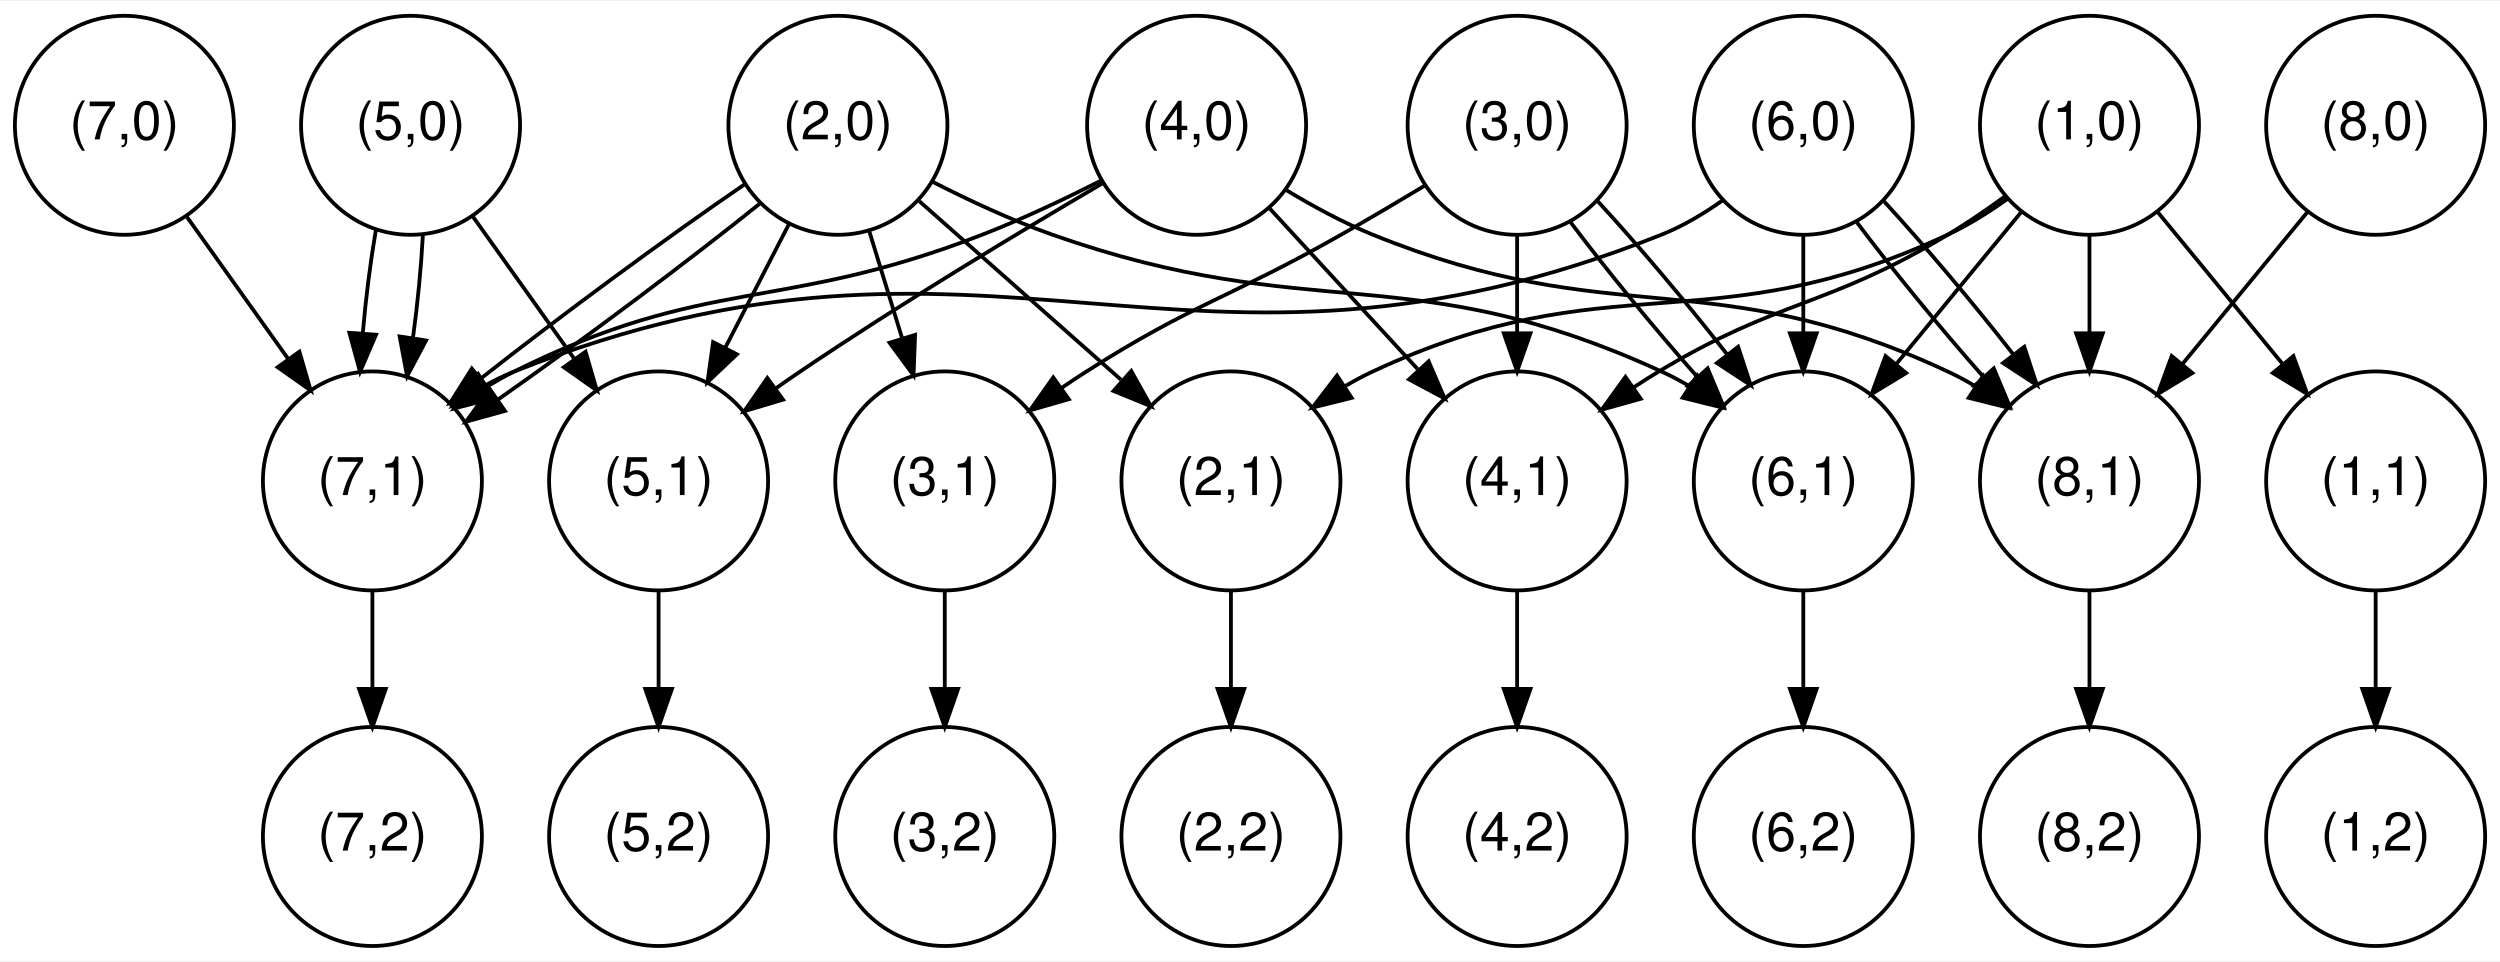
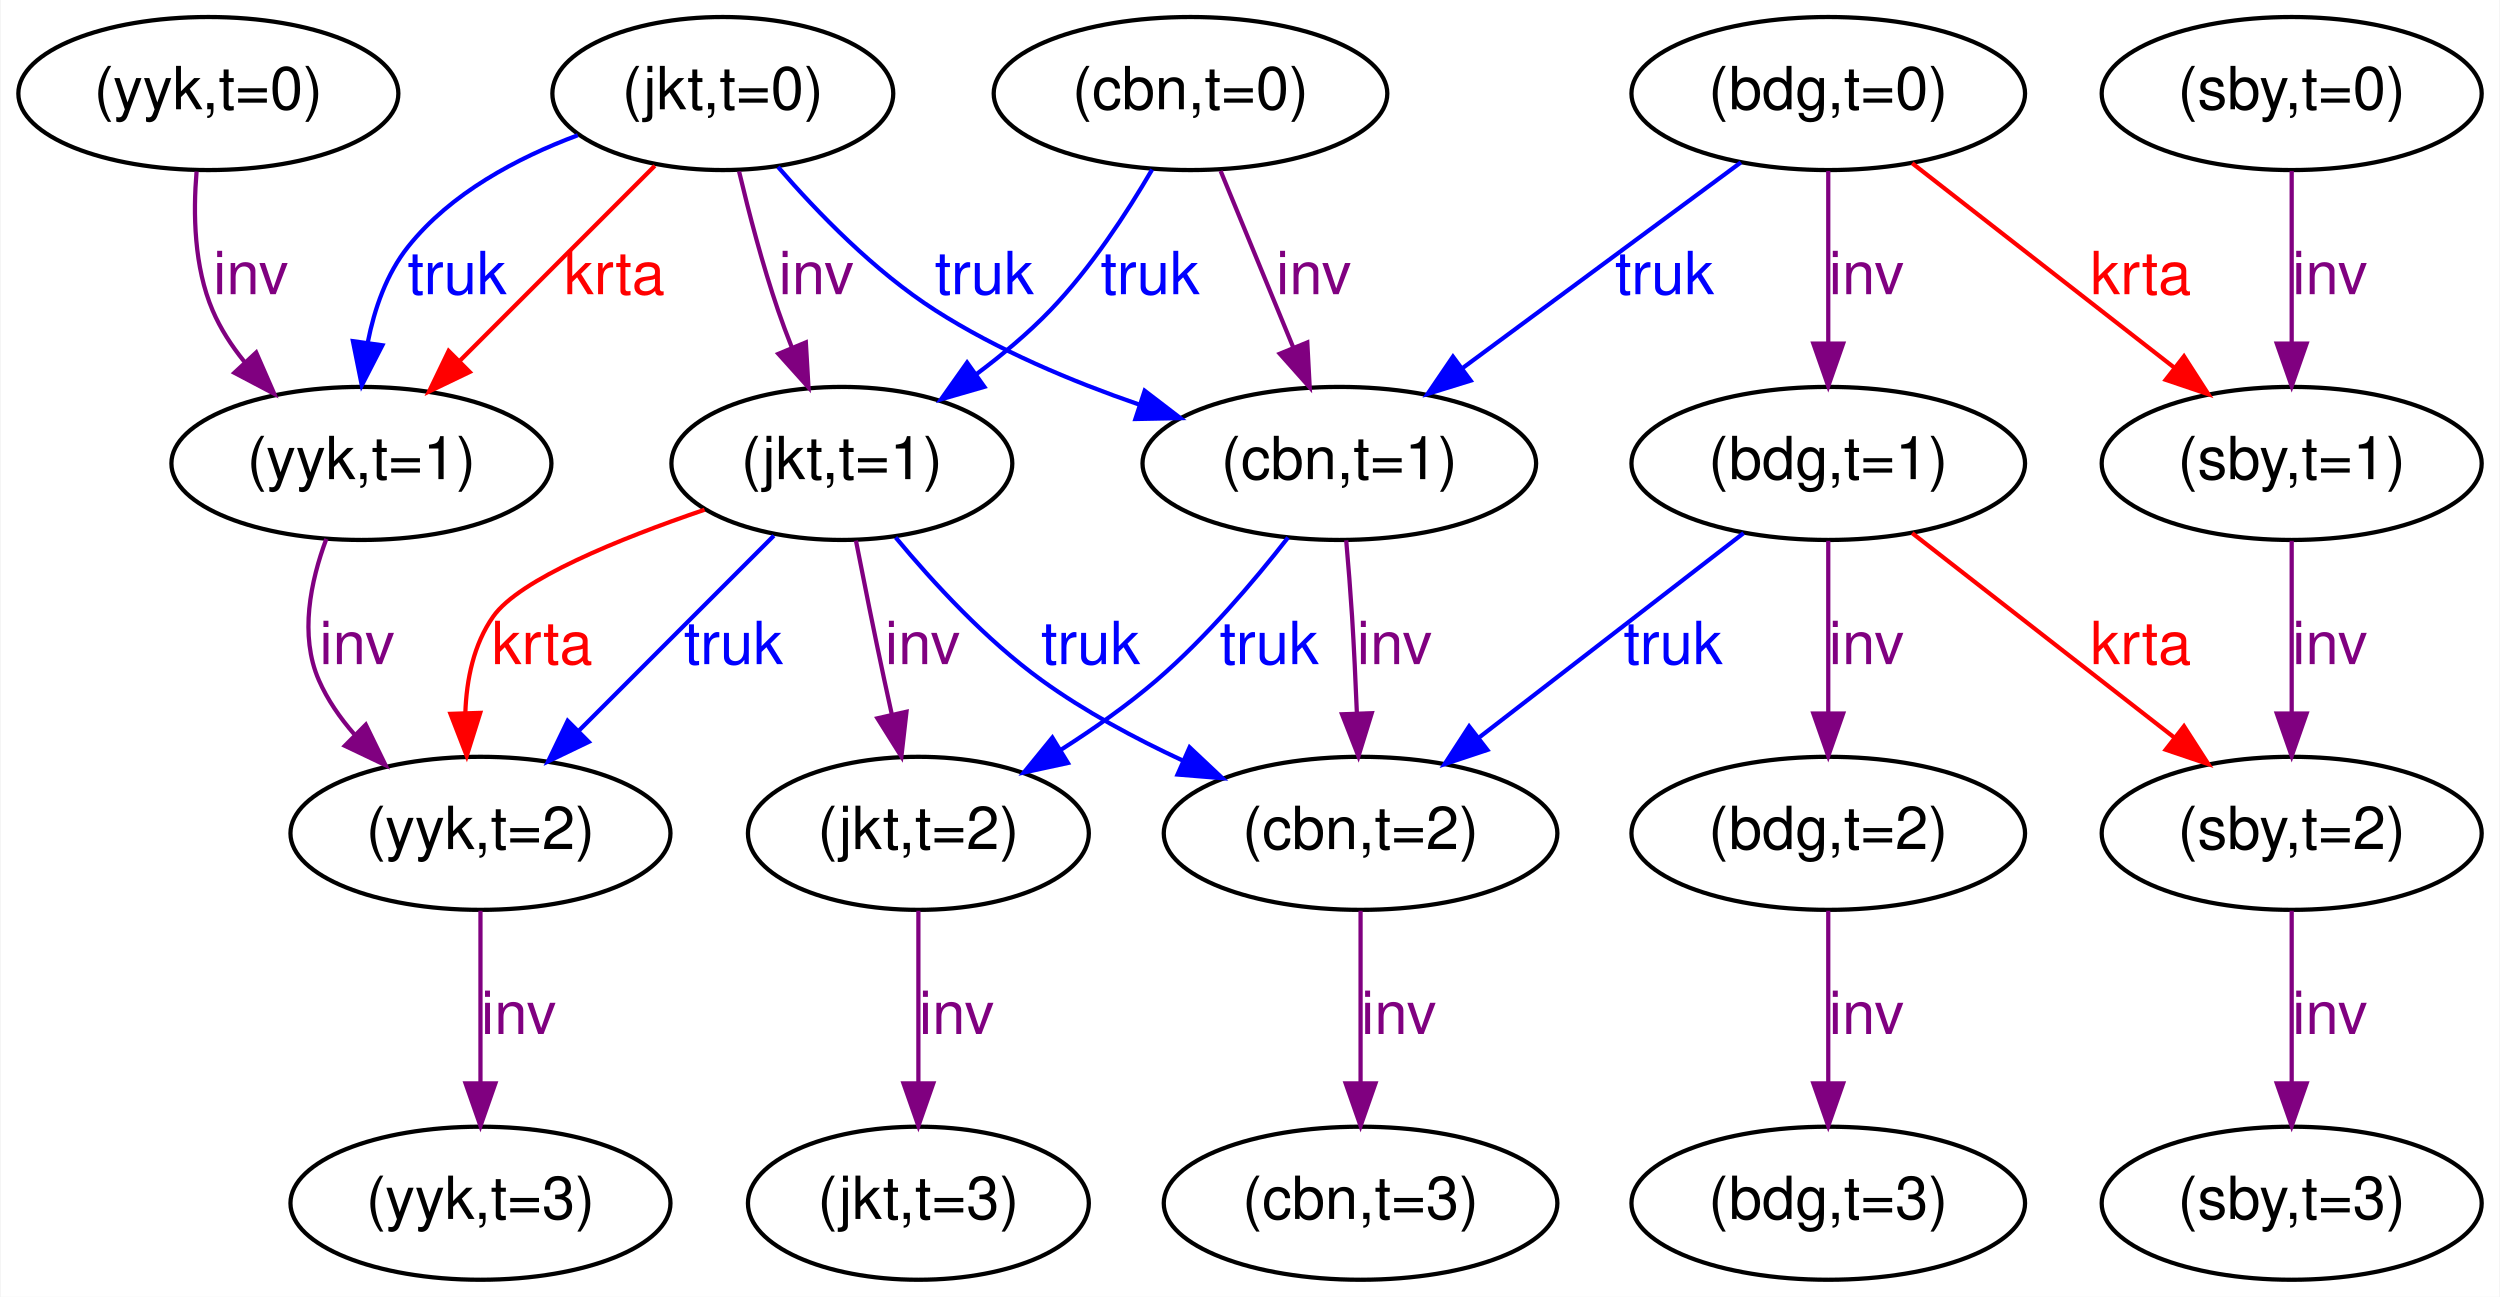
- <svg xmlns="http://www.w3.org/2000/svg" width="655pt" height="252pt" viewBox="0.00 0.00 655.19 251.58">
-   <g id="graph0" class="graph" transform="scale(1 1) rotate(0) translate(4 247.58)">
-     <polygon fill="white" stroke="transparent" points="-4,4 -4,-247.58 651.19,-247.58 651.19,4 -4,4" />
+ <svg xmlns="http://www.w3.org/2000/svg" width="588pt" height="305pt" viewBox="0.00 0.00 587.69 305.00">
+   <g id="graph0" class="graph" transform="scale(1 1) rotate(0) translate(4 301)">
+     <polygon fill="white" stroke="transparent" points="-4,4 -4,-301 583.69,-301 583.69,4 -4,4" />
    <g id="node1" class="node">
-       <ellipse fill="none" stroke="black" cx="93.6" cy="-121.79" rx="28.7" ry="28.7" />
-       <text text-anchor="middle" x="93.6" y="-118.09" font-family="Helvetica,sans-Serif" font-size="14.00">(7,1)</text>
+       <ellipse fill="none" stroke="black" cx="44.85" cy="-279" rx="44.69" ry="18" />
+       <text text-anchor="middle" x="44.85" y="-275.3" font-family="Helvetica,sans-Serif" font-size="14.00">(yyk,t=0)</text>
+     </g>
+     <g id="node12" class="node">
+       <ellipse fill="none" stroke="black" cx="80.85" cy="-192" rx="44.69" ry="18" />
+       <text text-anchor="middle" x="80.85" y="-188.3" font-family="Helvetica,sans-Serif" font-size="14.00">(yyk,t=1)</text>
+     </g>
+     <g id="edge1" class="edge">
+       <path fill="none" stroke="purple" d="M42.08,-260.67C41.24,-250.72 41.49,-238.22 45.85,-228 47.68,-223.7 50.31,-219.65 53.31,-215.94" />
+       <polygon fill="purple" stroke="purple" points="56.1,-218.09 60.34,-208.38 50.97,-213.32 56.1,-218.09" />
+       <text text-anchor="middle" x="54.85" y="-231.8" font-family="Helvetica,sans-Serif" font-size="14.00" fill="purple">inv</text>
+     </g>
+     <g id="node2" class="node">
+       <ellipse fill="none" stroke="black" cx="108.85" cy="-18" rx="44.69" ry="18" />
+       <text text-anchor="middle" x="108.85" y="-14.3" font-family="Helvetica,sans-Serif" font-size="14.00">(yyk,t=3)</text>
+     </g>
+     <g id="node3" class="node">
+       <ellipse fill="none" stroke="black" cx="315.85" cy="-105" rx="46.29" ry="18" />
+       <text text-anchor="middle" x="315.85" y="-101.3" font-family="Helvetica,sans-Serif" font-size="14.00">(cbn,t=2)</text>
+     </g>
+     <g id="node9" class="node">
+       <ellipse fill="none" stroke="black" cx="315.85" cy="-18" rx="46.29" ry="18" />
+       <text text-anchor="middle" x="315.85" y="-14.3" font-family="Helvetica,sans-Serif" font-size="14.00">(cbn,t=3)</text>
+     </g>
+     <g id="edge2" class="edge">
+       <path fill="none" stroke="purple" d="M315.85,-86.8C315.85,-75.16 315.85,-59.55 315.85,-46.24" />
+       <polygon fill="purple" stroke="purple" points="319.35,-46.18 315.85,-36.18 312.35,-46.18 319.35,-46.18" />
+       <text text-anchor="middle" x="324.85" y="-57.8" font-family="Helvetica,sans-Serif" font-size="14.00" fill="purple">inv</text>
+     </g>
+     <g id="node4" class="node">
+       <ellipse fill="none" stroke="black" cx="310.85" cy="-192" rx="46.29" ry="18" />
+       <text text-anchor="middle" x="310.85" y="-188.3" font-family="Helvetica,sans-Serif" font-size="14.00">(cbn,t=1)</text>
+     </g>
+     <g id="edge3" class="edge">
+       <path fill="none" stroke="purple" d="M312.47,-173.92C312.97,-168.23 313.48,-161.84 313.85,-156 314.31,-148.66 314.68,-140.71 314.98,-133.35" />
+       <polygon fill="purple" stroke="purple" points="318.48,-133.26 315.35,-123.13 311.49,-133 318.48,-133.26" />
+       <text text-anchor="middle" x="323.85" y="-144.8" font-family="Helvetica,sans-Serif" font-size="14.00" fill="purple">inv</text>
+     </g>
+     <g id="node18" class="node">
+       <ellipse fill="none" stroke="black" cx="211.85" cy="-105" rx="40.09" ry="18" />
+       <text text-anchor="middle" x="211.85" y="-101.3" font-family="Helvetica,sans-Serif" font-size="14.00">(jkt,t=2)</text>
+     </g>
+     <g id="edge4" class="edge">
+       <path fill="none" stroke="blue" d="M298.79,-174.57C290.72,-164.23 279.49,-151 267.85,-141 261.03,-135.15 253.14,-129.6 245.48,-124.72" />
+       <polygon fill="blue" stroke="blue" points="247.01,-121.55 236.66,-119.31 243.36,-127.52 247.01,-121.55" />
+       <text text-anchor="middle" x="294.35" y="-144.8" font-family="Helvetica,sans-Serif" font-size="14.00" fill="blue">truk</text>
+     </g>
+     <g id="node5" class="node">
+       <ellipse fill="none" stroke="black" cx="211.85" cy="-18" rx="40.09" ry="18" />
+       <text text-anchor="middle" x="211.85" y="-14.3" font-family="Helvetica,sans-Serif" font-size="14.00">(jkt,t=3)</text>
+     </g>
+     <g id="node6" class="node">
+       <ellipse fill="none" stroke="black" cx="425.85" cy="-18" rx="46.29" ry="18" />
+       <text text-anchor="middle" x="425.85" y="-14.3" font-family="Helvetica,sans-Serif" font-size="14.00">(bdg,t=3)</text>
+     </g>
+     <g id="node7" class="node">
+       <ellipse fill="none" stroke="black" cx="275.85" cy="-279" rx="46.29" ry="18" />
+       <text text-anchor="middle" x="275.85" y="-275.3" font-family="Helvetica,sans-Serif" font-size="14.00">(cbn,t=0)</text>
+     </g>
+     <g id="edge6" class="edge">
+       <path fill="none" stroke="purple" d="M282.93,-260.8C287.85,-248.85 294.49,-232.72 300.06,-219.18" />
+       <polygon fill="purple" stroke="purple" points="303.32,-220.46 303.89,-209.89 296.85,-217.8 303.32,-220.46" />
+       <text text-anchor="middle" x="304.85" y="-231.8" font-family="Helvetica,sans-Serif" font-size="14.00" fill="purple">inv</text>
+     </g>
+     <g id="node13" class="node">
+       <ellipse fill="none" stroke="black" cx="193.85" cy="-192" rx="40.09" ry="18" />
+       <text text-anchor="middle" x="193.85" y="-188.3" font-family="Helvetica,sans-Serif" font-size="14.00">(jkt,t=1)</text>
+     </g>
+     <g id="edge5" class="edge">
+       <path fill="none" stroke="blue" d="M266.83,-261.13C260.85,-250.87 252.37,-237.89 242.85,-228 237.66,-222.62 231.55,-217.51 225.43,-212.95" />
+       <polygon fill="blue" stroke="blue" points="227.36,-210.02 217.18,-207.08 223.3,-215.73 227.36,-210.02" />
+       <text text-anchor="middle" x="266.35" y="-231.8" font-family="Helvetica,sans-Serif" font-size="14.00" fill="blue">truk</text>
+     </g>
+     <g id="node8" class="node">
+       <ellipse fill="none" stroke="black" cx="534.85" cy="-18" rx="44.69" ry="18" />
+       <text text-anchor="middle" x="534.85" y="-14.3" font-family="Helvetica,sans-Serif" font-size="14.00">(sby,t=3)</text>
+     </g>
+     <g id="node10" class="node">
+       <ellipse fill="none" stroke="black" cx="534.85" cy="-192" rx="44.69" ry="18" />
+       <text text-anchor="middle" x="534.85" y="-188.3" font-family="Helvetica,sans-Serif" font-size="14.00">(sby,t=1)</text>
+     </g>
+     <g id="node15" class="node">
+       <ellipse fill="none" stroke="black" cx="534.85" cy="-105" rx="44.69" ry="18" />
+       <text text-anchor="middle" x="534.85" y="-101.3" font-family="Helvetica,sans-Serif" font-size="14.00">(sby,t=2)</text>
+     </g>
+     <g id="edge7" class="edge">
+       <path fill="none" stroke="purple" d="M534.85,-173.8C534.85,-162.16 534.85,-146.55 534.85,-133.24" />
+       <polygon fill="purple" stroke="purple" points="538.35,-133.18 534.85,-123.18 531.35,-133.18 538.35,-133.18" />
+       <text text-anchor="middle" x="543.85" y="-144.8" font-family="Helvetica,sans-Serif" font-size="14.00" fill="purple">inv</text>
    </g>
    <g id="node11" class="node">
-       <ellipse fill="none" stroke="black" cx="93.6" cy="-28.6" rx="28.7" ry="28.7" />
-       <text text-anchor="middle" x="93.6" y="-24.9" font-family="Helvetica,sans-Serif" font-size="14.00">(7,2)</text>
-     </g>
-     <g id="edge1" class="edge">
-       <path fill="none" stroke="black" d="M93.6,-92.94C93.6,-84.89 93.6,-75.98 93.6,-67.43" />
-       <polygon fill="black" stroke="black" points="97.1,-67.28 93.6,-57.28 90.1,-67.28 97.1,-67.28" />
-     </g>
-     <g id="node2" class="node">
-       <ellipse fill="none" stroke="black" cx="543.6" cy="-28.6" rx="28.7" ry="28.7" />
-       <text text-anchor="middle" x="543.6" y="-24.9" font-family="Helvetica,sans-Serif" font-size="14.00">(8,2)</text>
-     </g>
-     <g id="node3" class="node">
-       <ellipse fill="none" stroke="black" cx="618.6" cy="-28.6" rx="28.7" ry="28.7" />
-       <text text-anchor="middle" x="618.6" y="-24.9" font-family="Helvetica,sans-Serif" font-size="14.00">(1,2)</text>
-     </g>
-     <g id="node4" class="node">
-       <ellipse fill="none" stroke="black" cx="393.6" cy="-121.79" rx="28.7" ry="28.7" />
-       <text text-anchor="middle" x="393.6" y="-118.09" font-family="Helvetica,sans-Serif" font-size="14.00">(4,1)</text>
-     </g>
-     <g id="node10" class="node">
-       <ellipse fill="none" stroke="black" cx="393.6" cy="-28.6" rx="28.7" ry="28.7" />
-       <text text-anchor="middle" x="393.6" y="-24.9" font-family="Helvetica,sans-Serif" font-size="14.00">(4,2)</text>
-     </g>
-     <g id="edge2" class="edge">
-       <path fill="none" stroke="black" d="M393.6,-92.94C393.6,-84.89 393.6,-75.98 393.6,-67.43" />
-       <polygon fill="black" stroke="black" points="397.1,-67.28 393.6,-57.28 390.1,-67.28 397.1,-67.28" />
-     </g>
-     <g id="node5" class="node">
-       <ellipse fill="none" stroke="black" cx="318.6" cy="-121.79" rx="28.7" ry="28.7" />
-       <text text-anchor="middle" x="318.6" y="-118.09" font-family="Helvetica,sans-Serif" font-size="14.00">(2,1)</text>
-     </g>
-     <g id="node24" class="node">
-       <ellipse fill="none" stroke="black" cx="318.6" cy="-28.6" rx="28.7" ry="28.7" />
-       <text text-anchor="middle" x="318.6" y="-24.9" font-family="Helvetica,sans-Serif" font-size="14.00">(2,2)</text>
-     </g>
-     <g id="edge3" class="edge">
-       <path fill="none" stroke="black" d="M318.6,-92.94C318.6,-84.89 318.6,-75.98 318.6,-67.43" />
-       <polygon fill="black" stroke="black" points="322.1,-67.28 318.6,-57.28 315.1,-67.28 322.1,-67.28" />
-     </g>
-     <g id="node6" class="node">
-       <ellipse fill="none" stroke="black" cx="468.6" cy="-28.6" rx="28.7" ry="28.7" />
-       <text text-anchor="middle" x="468.6" y="-24.9" font-family="Helvetica,sans-Serif" font-size="14.00">(6,2)</text>
-     </g>
-     <g id="node7" class="node">
-       <ellipse fill="none" stroke="black" cx="309.6" cy="-214.99" rx="28.7" ry="28.7" />
-       <text text-anchor="middle" x="309.6" y="-211.29" font-family="Helvetica,sans-Serif" font-size="14.00">(4,0)</text>
-     </g>
-     <g id="edge7" class="edge">
-       <path fill="none" stroke="black" d="M284.65,-200.54C275.1,-195.7 264,-190.44 253.6,-186.39 200.52,-165.72 181.57,-175.82 130.6,-150.39 128.28,-149.23 125.95,-147.92 123.66,-146.53" />
-       <polygon fill="black" stroke="black" points="125.32,-143.43 115.06,-140.79 121.44,-149.25 125.32,-143.43" />
-     </g>
-     <g id="edge5" class="edge">
-       <path fill="none" stroke="black" d="M328.66,-193.29C340.15,-180.82 354.95,-164.75 367.51,-151.11" />
-       <polygon fill="black" stroke="black" points="370.41,-153.13 374.61,-143.4 365.26,-148.39 370.41,-153.13" />
-     </g>
-     <g id="node9" class="node">
-       <ellipse fill="none" stroke="black" cx="543.6" cy="-121.79" rx="28.7" ry="28.7" />
-       <text text-anchor="middle" x="543.6" y="-118.09" font-family="Helvetica,sans-Serif" font-size="14.00">(8,1)</text>
-     </g>
-     <g id="edge4" class="edge">
-       <path fill="none" stroke="black" d="M333.22,-197.93C340.2,-193.71 348.01,-189.48 355.6,-186.39 419.48,-160.34 444.1,-179.62 506.6,-150.39 508.95,-149.29 511.3,-148.03 513.6,-146.66" />
-       <polygon fill="black" stroke="black" points="515.79,-149.41 522.23,-141 511.95,-143.56 515.79,-149.41" />
-     </g>
-     <g id="node23" class="node">
-       <ellipse fill="none" stroke="black" cx="168.6" cy="-121.79" rx="28.7" ry="28.7" />
-       <text text-anchor="middle" x="168.6" y="-118.09" font-family="Helvetica,sans-Serif" font-size="14.00">(5,1)</text>
-     </g>
-     <g id="edge6" class="edge">
-       <path fill="none" stroke="black" d="M285.24,-199.95C263.91,-187.46 232.24,-168.42 205.6,-150.39 203.51,-148.98 201.37,-147.49 199.23,-145.98" />
-       <polygon fill="black" stroke="black" points="201.21,-143.09 191.06,-140.06 197.1,-148.76 201.21,-143.09" />
-     </g>
-     <g id="node8" class="node">
-       <ellipse fill="none" stroke="black" cx="543.6" cy="-214.99" rx="28.7" ry="28.7" />
-       <text text-anchor="middle" x="543.6" y="-211.29" font-family="Helvetica,sans-Serif" font-size="14.00">(1,0)</text>
+       <ellipse fill="none" stroke="black" cx="425.85" cy="-105" rx="46.29" ry="18" />
+       <text text-anchor="middle" x="425.85" y="-101.3" font-family="Helvetica,sans-Serif" font-size="14.00">(bdg,t=2)</text>
+     </g>
+     <g id="edge8" class="edge">
+       <path fill="none" stroke="purple" d="M425.85,-86.8C425.85,-75.16 425.85,-59.55 425.85,-46.24" />
+       <polygon fill="purple" stroke="purple" points="429.35,-46.18 425.85,-36.18 422.35,-46.18 429.35,-46.18" />
+       <text text-anchor="middle" x="434.85" y="-57.8" font-family="Helvetica,sans-Serif" font-size="14.00" fill="purple">inv</text>
+     </g>
+     <g id="node16" class="node">
+       <ellipse fill="none" stroke="black" cx="108.85" cy="-105" rx="44.69" ry="18" />
+       <text text-anchor="middle" x="108.85" y="-101.3" font-family="Helvetica,sans-Serif" font-size="14.00">(yyk,t=2)</text>
    </g>
    <g id="edge9" class="edge">
-       <path fill="none" stroke="black" d="M521.39,-196.32C516.63,-192.85 511.54,-189.36 506.6,-186.39 474.57,-167.12 462.62,-169.66 430.6,-150.39 428.43,-149.09 426.24,-147.69 424.06,-146.24" />
-       <polygon fill="black" stroke="black" points="426,-143.32 415.8,-140.46 421.99,-149.06 426,-143.32" />
+       <path fill="none" stroke="purple" d="M72.6,-174.25C68.88,-164.27 66.22,-151.54 70.85,-141 72.86,-136.42 75.8,-132.17 79.16,-128.32" />
+       <polygon fill="purple" stroke="purple" points="81.88,-130.56 86.52,-121.03 76.95,-125.59 81.88,-130.56" />
+       <text text-anchor="middle" x="79.85" y="-144.8" font-family="Helvetica,sans-Serif" font-size="14.00" fill="purple">inv</text>
+     </g>
+     <g id="edge10" class="edge">
+       <path fill="none" stroke="blue" d="M206.49,-174.6C215.28,-164.02 227.72,-150.5 240.85,-141 250.94,-133.69 262.8,-127.32 274.08,-122.09" />
+       <polygon fill="blue" stroke="blue" points="275.64,-125.23 283.35,-117.97 272.8,-118.83 275.64,-125.23" />
+       <text text-anchor="middle" x="252.35" y="-144.8" font-family="Helvetica,sans-Serif" font-size="14.00" fill="blue">truk</text>
    </g>
    <g id="edge11" class="edge">
-       <path fill="none" stroke="black" d="M522.23,-195.78C517.33,-192.27 511.97,-188.9 506.6,-186.39 444.1,-157.16 418.09,-179.62 355.6,-150.39 353.25,-149.29 350.9,-148.03 348.59,-146.66" />
-       <polygon fill="black" stroke="black" points="350.24,-143.56 339.96,-141 346.4,-149.41 350.24,-143.56" />
-     </g>
-     <g id="edge8" class="edge">
-       <path fill="none" stroke="black" d="M543.6,-186.13C543.6,-178.09 543.6,-169.17 543.6,-160.63" />
-       <polygon fill="black" stroke="black" points="547.1,-160.48 543.6,-150.48 540.1,-160.48 547.1,-160.48" />
-     </g>
-     <g id="node13" class="node">
-       <ellipse fill="none" stroke="black" cx="468.6" cy="-121.79" rx="28.7" ry="28.7" />
-       <text text-anchor="middle" x="468.6" y="-118.09" font-family="Helvetica,sans-Serif" font-size="14.00">(6,1)</text>
+       <path fill="none" stroke="red" d="M161.56,-181.11C141.34,-174.22 118,-164.73 111.85,-156 107.25,-149.47 105.56,-141.2 105.29,-133.27" />
+       <polygon fill="red" stroke="red" points="108.79,-133.33 105.62,-123.22 101.8,-133.1 108.79,-133.33" />
+       <text text-anchor="middle" x="123.35" y="-144.8" font-family="Helvetica,sans-Serif" font-size="14.00" fill="red">krta</text>
    </g>
    <g id="edge12" class="edge">
-       <path fill="none" stroke="black" d="M525.82,-192.38C515.99,-180.42 503.64,-165.4 492.92,-152.37" />
-       <polygon fill="black" stroke="black" points="495.56,-150.07 486.5,-144.57 490.15,-154.51 495.56,-150.07" />
-     </g>
-     <g id="node22" class="node">
-       <ellipse fill="none" stroke="black" cx="618.6" cy="-121.79" rx="28.7" ry="28.7" />
-       <text text-anchor="middle" x="618.6" y="-118.09" font-family="Helvetica,sans-Serif" font-size="14.00">(1,1)</text>
-     </g>
-     <g id="edge10" class="edge">
-       <path fill="none" stroke="black" d="M561.37,-192.38C571.2,-180.42 583.56,-165.4 594.27,-152.37" />
-       <polygon fill="black" stroke="black" points="597.04,-154.51 600.69,-144.57 591.64,-150.07 597.04,-154.51" />
+       <path fill="none" stroke="blue" d="M177.86,-175.01C164.92,-162.07 146.52,-143.67 131.97,-129.12" />
+       <polygon fill="blue" stroke="blue" points="134.31,-126.51 124.76,-121.92 129.36,-131.46 134.31,-126.51" />
+       <text text-anchor="middle" x="168.35" y="-144.8" font-family="Helvetica,sans-Serif" font-size="14.00" fill="blue">truk</text>
    </g>
    <g id="edge13" class="edge">
-       <path fill="none" stroke="black" d="M543.6,-92.94C543.6,-84.89 543.6,-75.98 543.6,-67.43" />
-       <polygon fill="black" stroke="black" points="547.1,-67.28 543.6,-57.28 540.1,-67.28 547.1,-67.28" />
-     </g>
-     <g id="node12" class="node">
-       <ellipse fill="none" stroke="black" cx="168.6" cy="-28.6" rx="28.7" ry="28.7" />
-       <text text-anchor="middle" x="168.6" y="-24.9" font-family="Helvetica,sans-Serif" font-size="14.00">(5,2)</text>
+       <path fill="none" stroke="purple" d="M197.16,-173.85C199.05,-164.19 201.51,-151.91 203.85,-141 204.41,-138.35 205.02,-135.59 205.63,-132.83" />
+       <polygon fill="purple" stroke="purple" points="209.05,-133.6 207.85,-123.07 202.22,-132.05 209.05,-133.6" />
+       <text text-anchor="middle" x="212.85" y="-144.8" font-family="Helvetica,sans-Serif" font-size="14.00" fill="purple">inv</text>
+     </g>
+     <g id="node14" class="node">
+       <ellipse fill="none" stroke="black" cx="165.85" cy="-279" rx="40.09" ry="18" />
+       <text text-anchor="middle" x="165.85" y="-275.3" font-family="Helvetica,sans-Serif" font-size="14.00">(jkt,t=0)</text>
+     </g>
+     <g id="edge17" class="edge">
+       <path fill="none" stroke="blue" d="M178.83,-261.74C188.16,-250.95 201.58,-237.13 215.85,-228 230.44,-218.66 247.87,-211.33 263.8,-205.84" />
+       <polygon fill="blue" stroke="blue" points="265.07,-209.1 273.48,-202.66 262.89,-202.45 265.07,-209.1" />
+       <text text-anchor="middle" x="227.35" y="-231.8" font-family="Helvetica,sans-Serif" font-size="14.00" fill="blue">truk</text>
    </g>
    <g id="edge14" class="edge">
-       <path fill="none" stroke="black" d="M468.6,-92.94C468.6,-84.89 468.6,-75.98 468.6,-67.43" />
-       <polygon fill="black" stroke="black" points="472.1,-67.28 468.6,-57.28 465.1,-67.28 472.1,-67.28" />
-     </g>
-     <g id="node14" class="node">
-       <ellipse fill="none" stroke="black" cx="243.6" cy="-121.79" rx="28.7" ry="28.7" />
-       <text text-anchor="middle" x="243.6" y="-118.09" font-family="Helvetica,sans-Serif" font-size="14.00">(3,1)</text>
+       <path fill="none" stroke="red" d="M149.86,-262.01C136.92,-249.07 118.52,-230.67 103.97,-216.12" />
+       <polygon fill="red" stroke="red" points="106.31,-213.51 96.76,-208.92 101.36,-218.46 106.31,-213.51" />
+       <text text-anchor="middle" x="140.35" y="-231.8" font-family="Helvetica,sans-Serif" font-size="14.00" fill="red">krta</text>
+     </g>
+     <g id="edge15" class="edge">
+       <path fill="none" stroke="blue" d="M131.74,-269.19C117.44,-263.85 101.85,-255.56 91.85,-243 86.76,-236.62 83.91,-228.39 82.34,-220.45" />
+       <polygon fill="blue" stroke="blue" points="85.78,-219.79 80.94,-210.37 78.85,-220.76 85.78,-219.79" />
+       <text text-anchor="middle" x="103.35" y="-231.8" font-family="Helvetica,sans-Serif" font-size="14.00" fill="blue">truk</text>
+     </g>
+     <g id="edge16" class="edge">
+       <path fill="none" stroke="purple" d="M169.67,-260.69C171.98,-250.97 175.19,-238.69 178.85,-228 179.81,-225.19 180.9,-222.28 182.04,-219.4" />
+       <polygon fill="purple" stroke="purple" points="185.38,-220.47 186,-209.89 178.92,-217.77 185.38,-220.47" />
+       <text text-anchor="middle" x="187.85" y="-231.8" font-family="Helvetica,sans-Serif" font-size="14.00" fill="purple">inv</text>
+     </g>
+     <g id="edge18" class="edge">
+       <path fill="none" stroke="purple" d="M534.85,-86.8C534.85,-75.16 534.85,-59.55 534.85,-46.24" />
+       <polygon fill="purple" stroke="purple" points="538.35,-46.18 534.85,-36.18 531.35,-46.18 538.35,-46.18" />
+       <text text-anchor="middle" x="543.85" y="-57.8" font-family="Helvetica,sans-Serif" font-size="14.00" fill="purple">inv</text>
+     </g>
+     <g id="edge19" class="edge">
+       <path fill="none" stroke="purple" d="M108.85,-86.8C108.85,-75.16 108.85,-59.55 108.85,-46.24" />
+       <polygon fill="purple" stroke="purple" points="112.35,-46.18 108.85,-36.18 105.35,-46.18 112.35,-46.18" />
+       <text text-anchor="middle" x="117.85" y="-57.8" font-family="Helvetica,sans-Serif" font-size="14.00" fill="purple">inv</text>
    </g>
    <g id="node17" class="node">
-       <ellipse fill="none" stroke="black" cx="243.6" cy="-28.6" rx="28.7" ry="28.7" />
-       <text text-anchor="middle" x="243.6" y="-24.9" font-family="Helvetica,sans-Serif" font-size="14.00">(3,2)</text>
-     </g>
-     <g id="edge15" class="edge">
-       <path fill="none" stroke="black" d="M243.6,-92.94C243.6,-84.89 243.6,-75.98 243.6,-67.43" />
-       <polygon fill="black" stroke="black" points="247.1,-67.28 243.6,-57.28 240.1,-67.28 247.1,-67.28" />
-     </g>
-     <g id="node15" class="node">
-       <ellipse fill="none" stroke="black" cx="103.6" cy="-214.99" rx="28.7" ry="28.7" />
-       <text text-anchor="middle" x="103.6" y="-211.29" font-family="Helvetica,sans-Serif" font-size="14.00">(5,0)</text>
-     </g>
-     <g id="edge17" class="edge">
-       <path fill="none" stroke="black" d="M94.52,-187.61C93.06,-179.13 91.85,-169.55 91.07,-160.42" />
-       <polygon fill="black" stroke="black" points="94.55,-160.11 90.36,-150.38 87.57,-160.6 94.55,-160.11" />
-     </g>
-     <g id="edge18" class="edge">
-       <path fill="none" stroke="black" d="M106.82,-186.13C106.37,-177.7 105.46,-168.3 104.24,-159.39" />
-       <polygon fill="black" stroke="black" points="107.66,-158.59 102.69,-149.23 100.74,-159.65 107.66,-158.59" />
-     </g>
-     <g id="edge16" class="edge">
-       <path fill="none" stroke="black" d="M120,-190.97C128.07,-179.66 137.9,-165.86 146.61,-153.64" />
-       <polygon fill="black" stroke="black" points="149.47,-155.66 152.43,-145.48 143.77,-151.59 149.47,-155.66" />
-     </g>
-     <g id="node16" class="node">
-       <ellipse fill="none" stroke="black" cx="393.6" cy="-214.99" rx="28.7" ry="28.7" />
-       <text text-anchor="middle" x="393.6" y="-211.29" font-family="Helvetica,sans-Serif" font-size="14.00">(3,0)</text>
+       <ellipse fill="none" stroke="black" cx="425.85" cy="-279" rx="46.29" ry="18" />
+       <text text-anchor="middle" x="425.85" y="-275.3" font-family="Helvetica,sans-Serif" font-size="14.00">(bdg,t=0)</text>
+     </g>
+     <g id="edge22" class="edge">
+       <path fill="none" stroke="blue" d="M405.29,-262.8C387.08,-249.35 360.32,-229.56 339.92,-214.49" />
+       <polygon fill="blue" stroke="blue" points="341.74,-211.48 331.62,-208.35 337.58,-217.11 341.74,-211.48" />
+       <text text-anchor="middle" x="387.35" y="-231.8" font-family="Helvetica,sans-Serif" font-size="14.00" fill="blue">truk</text>
    </g>
    <g id="edge20" class="edge">
-       <path fill="none" stroke="black" d="M393.6,-186.13C393.6,-178.09 393.6,-169.17 393.6,-160.63" />
-       <polygon fill="black" stroke="black" points="397.1,-160.48 393.6,-150.48 390.1,-160.48 397.1,-160.48" />
+       <path fill="none" stroke="red" d="M445.59,-262.61C462.79,-249.19 487.94,-229.58 507.16,-214.59" />
+       <polygon fill="red" stroke="red" points="509.52,-217.19 515.25,-208.28 505.22,-211.67 509.52,-217.19" />
+       <text text-anchor="middle" x="499.35" y="-231.8" font-family="Helvetica,sans-Serif" font-size="14.00" fill="red">krta</text>
+     </g>
+     <g id="node19" class="node">
+       <ellipse fill="none" stroke="black" cx="425.85" cy="-192" rx="46.29" ry="18" />
+       <text text-anchor="middle" x="425.85" y="-188.3" font-family="Helvetica,sans-Serif" font-size="14.00">(bdg,t=1)</text>
    </g>
    <g id="edge21" class="edge">
-       <path fill="none" stroke="black" d="M407.64,-189.55C417.04,-177.05 429.51,-161.83 440.8,-149.08" />
-       <polygon fill="black" stroke="black" points="443.53,-151.28 447.63,-141.51 438.33,-146.59 443.53,-151.28" />
-     </g>
-     <g id="edge22" class="edge">
-       <path fill="none" stroke="black" d="M414.73,-195.09C425.39,-183.51 438.13,-168.39 448.62,-154.97" />
-       <polygon fill="black" stroke="black" points="451.52,-156.94 454.82,-146.88 445.96,-152.68 451.52,-156.94" />
-     </g>
-     <g id="edge19" class="edge">
-       <path fill="none" stroke="black" d="M369.37,-199.16C362.39,-194.96 354.72,-190.44 347.6,-186.39 318.21,-169.69 309.11,-168.54 280.6,-150.39 278.47,-149.03 276.3,-147.59 274.14,-146.11" />
-       <polygon fill="black" stroke="black" points="276.1,-143.21 265.92,-140.27 272.04,-148.91 276.1,-143.21" />
-     </g>
-     <g id="node18" class="node">
-       <ellipse fill="none" stroke="black" cx="28.6" cy="-214.99" rx="28.7" ry="28.7" />
-       <text text-anchor="middle" x="28.6" y="-211.29" font-family="Helvetica,sans-Serif" font-size="14.00">(7,0)</text>
+       <path fill="none" stroke="purple" d="M425.85,-260.8C425.85,-249.16 425.85,-233.55 425.85,-220.24" />
+       <polygon fill="purple" stroke="purple" points="429.35,-220.18 425.85,-210.18 422.35,-220.18 429.35,-220.18" />
+       <text text-anchor="middle" x="434.85" y="-231.8" font-family="Helvetica,sans-Serif" font-size="14.00" fill="purple">inv</text>
    </g>
    <g id="edge23" class="edge">
-       <path fill="none" stroke="black" d="M45,-190.97C53.07,-179.66 62.9,-165.86 71.61,-153.64" />
-       <polygon fill="black" stroke="black" points="74.47,-155.66 77.43,-145.48 68.77,-151.59 74.47,-155.66" />
-     </g>
-     <g id="node19" class="node">
-       <ellipse fill="none" stroke="black" cx="618.6" cy="-214.99" rx="28.7" ry="28.7" />
-       <text text-anchor="middle" x="618.6" y="-211.29" font-family="Helvetica,sans-Serif" font-size="14.00">(8,0)</text>
+       <path fill="none" stroke="purple" d="M211.85,-86.8C211.85,-75.16 211.85,-59.55 211.85,-46.24" />
+       <polygon fill="purple" stroke="purple" points="215.35,-46.18 211.85,-36.18 208.35,-46.18 215.35,-46.18" />
+       <text text-anchor="middle" x="220.85" y="-57.8" font-family="Helvetica,sans-Serif" font-size="14.00" fill="purple">inv</text>
+     </g>
+     <g id="edge25" class="edge">
+       <path fill="none" stroke="blue" d="M405.93,-175.61C388.56,-162.19 363.19,-142.58 343.79,-127.59" />
+       <polygon fill="blue" stroke="blue" points="345.67,-124.62 335.62,-121.28 341.39,-130.16 345.67,-124.62" />
+       <text text-anchor="middle" x="389.35" y="-144.8" font-family="Helvetica,sans-Serif" font-size="14.00" fill="blue">truk</text>
    </g>
    <g id="edge24" class="edge">
-       <path fill="none" stroke="black" d="M600.82,-192.38C590.99,-180.42 578.64,-165.4 567.92,-152.37" />
-       <polygon fill="black" stroke="black" points="570.56,-150.07 561.5,-144.57 565.15,-154.51 570.56,-150.07" />
+       <path fill="none" stroke="purple" d="M425.85,-173.8C425.85,-162.16 425.85,-146.55 425.85,-133.24" />
+       <polygon fill="purple" stroke="purple" points="429.35,-133.18 425.85,-123.18 422.35,-133.18 429.35,-133.18" />
+       <text text-anchor="middle" x="434.85" y="-144.8" font-family="Helvetica,sans-Serif" font-size="14.00" fill="purple">inv</text>
+     </g>
+     <g id="edge26" class="edge">
+       <path fill="none" stroke="red" d="M445.59,-175.61C462.79,-162.19 487.94,-142.58 507.16,-127.59" />
+       <polygon fill="red" stroke="red" points="509.52,-130.19 515.25,-121.28 505.22,-124.67 509.52,-130.19" />
+       <text text-anchor="middle" x="499.35" y="-144.8" font-family="Helvetica,sans-Serif" font-size="14.00" fill="red">krta</text>
    </g>
    <g id="node20" class="node">
-       <ellipse fill="none" stroke="black" cx="468.6" cy="-214.99" rx="28.7" ry="28.7" />
-       <text text-anchor="middle" x="468.6" y="-211.29" font-family="Helvetica,sans-Serif" font-size="14.00">(6,0)</text>
-     </g>
-     <g id="edge28" class="edge">
-       <path fill="none" stroke="black" d="M447.44,-195.31C442.52,-191.82 437.1,-188.59 431.6,-186.39 306.47,-136.42 255.72,-200.36 130.6,-150.39 128.1,-149.39 125.63,-148.18 123.21,-146.84" />
-       <polygon fill="black" stroke="black" points="125.08,-143.88 114.76,-141.47 121.32,-149.79 125.08,-143.88" />
-     </g>
-     <g id="edge25" class="edge">
-       <path fill="none" stroke="black" d="M482.64,-189.55C492.04,-177.05 504.51,-161.83 515.8,-149.08" />
-       <polygon fill="black" stroke="black" points="518.53,-151.28 522.63,-141.51 513.33,-146.59 518.53,-151.28" />
-     </g>
-     <g id="edge26" class="edge">
-       <path fill="none" stroke="black" d="M489.73,-195.09C500.39,-183.51 513.13,-168.39 523.62,-154.97" />
-       <polygon fill="black" stroke="black" points="526.52,-156.94 529.82,-146.88 520.96,-152.68 526.52,-156.94" />
+       <ellipse fill="none" stroke="black" cx="534.85" cy="-279" rx="44.69" ry="18" />
+       <text text-anchor="middle" x="534.85" y="-275.3" font-family="Helvetica,sans-Serif" font-size="14.00">(sby,t=0)</text>
    </g>
    <g id="edge27" class="edge">
-       <path fill="none" stroke="black" d="M468.6,-186.13C468.6,-178.09 468.6,-169.17 468.6,-160.63" />
-       <polygon fill="black" stroke="black" points="472.1,-160.48 468.6,-150.48 465.1,-160.48 472.1,-160.48" />
-     </g>
-     <g id="node21" class="node">
-       <ellipse fill="none" stroke="black" cx="215.6" cy="-214.99" rx="28.7" ry="28.7" />
-       <text text-anchor="middle" x="215.6" y="-211.29" font-family="Helvetica,sans-Serif" font-size="14.00">(2,0)</text>
-     </g>
-     <g id="edge33" class="edge">
-       <path fill="none" stroke="black" d="M191.18,-199.54C171.13,-185.88 142.96,-165.09 121.95,-148.58" />
-       <polygon fill="black" stroke="black" points="124.01,-145.75 114,-142.27 119.65,-151.23 124.01,-145.75" />
-     </g>
-     <g id="edge34" class="edge">
-       <path fill="none" stroke="black" d="M195.36,-194.65C176.56,-179.51 148.5,-158.51 126.52,-143.12" />
-       <polygon fill="black" stroke="black" points="128.34,-140.13 118.13,-137.32 124.36,-145.88 128.34,-140.13" />
-     </g>
-     <g id="edge30" class="edge">
-       <path fill="none" stroke="black" d="M236.94,-195.09C252.23,-181.55 273,-163.16 289.77,-148.32" />
-       <polygon fill="black" stroke="black" points="292.47,-150.6 297.64,-141.35 287.83,-145.36 292.47,-150.6" />
-     </g>
-     <g id="edge32" class="edge">
-       <path fill="none" stroke="black" d="M240.42,-200.18C249.95,-195.3 261.07,-190.11 271.6,-186.39 340.32,-162.11 365.38,-180.85 431.6,-150.39 433.95,-149.31 436.31,-148.05 438.62,-146.7" />
-       <polygon fill="black" stroke="black" points="440.8,-149.45 447.25,-141.05 436.97,-143.59 440.8,-149.45" />
-     </g>
-     <g id="edge29" class="edge">
-       <path fill="none" stroke="black" d="M223.85,-187.12C226.52,-178.4 229.54,-168.57 232.4,-159.27" />
-       <polygon fill="black" stroke="black" points="235.82,-160.06 235.41,-149.47 229.13,-158 235.82,-160.06" />
-     </g>
-     <g id="edge31" class="edge">
-       <path fill="none" stroke="black" d="M202.75,-189.07C197.63,-179.12 191.64,-167.5 186.12,-156.79" />
-       <polygon fill="black" stroke="black" points="189.12,-154.97 181.42,-147.68 182.89,-158.17 189.12,-154.97" />
-     </g>
-     <g id="edge35" class="edge">
-       <path fill="none" stroke="black" d="M618.6,-92.94C618.6,-84.89 618.6,-75.98 618.6,-67.43" />
-       <polygon fill="black" stroke="black" points="622.1,-67.28 618.6,-57.28 615.1,-67.28 622.1,-67.28" />
-     </g>
-     <g id="edge36" class="edge">
-       <path fill="none" stroke="black" d="M168.6,-92.94C168.6,-84.89 168.6,-75.98 168.6,-67.43" />
-       <polygon fill="black" stroke="black" points="172.1,-67.28 168.6,-57.28 165.1,-67.28 172.1,-67.28" />
+       <path fill="none" stroke="purple" d="M534.85,-260.8C534.85,-249.16 534.85,-233.55 534.85,-220.24" />
+       <polygon fill="purple" stroke="purple" points="538.35,-220.18 534.85,-210.18 531.35,-220.18 538.35,-220.18" />
+       <text text-anchor="middle" x="543.85" y="-231.8" font-family="Helvetica,sans-Serif" font-size="14.00" fill="purple">inv</text>
    </g>
  </g>
</svg>
